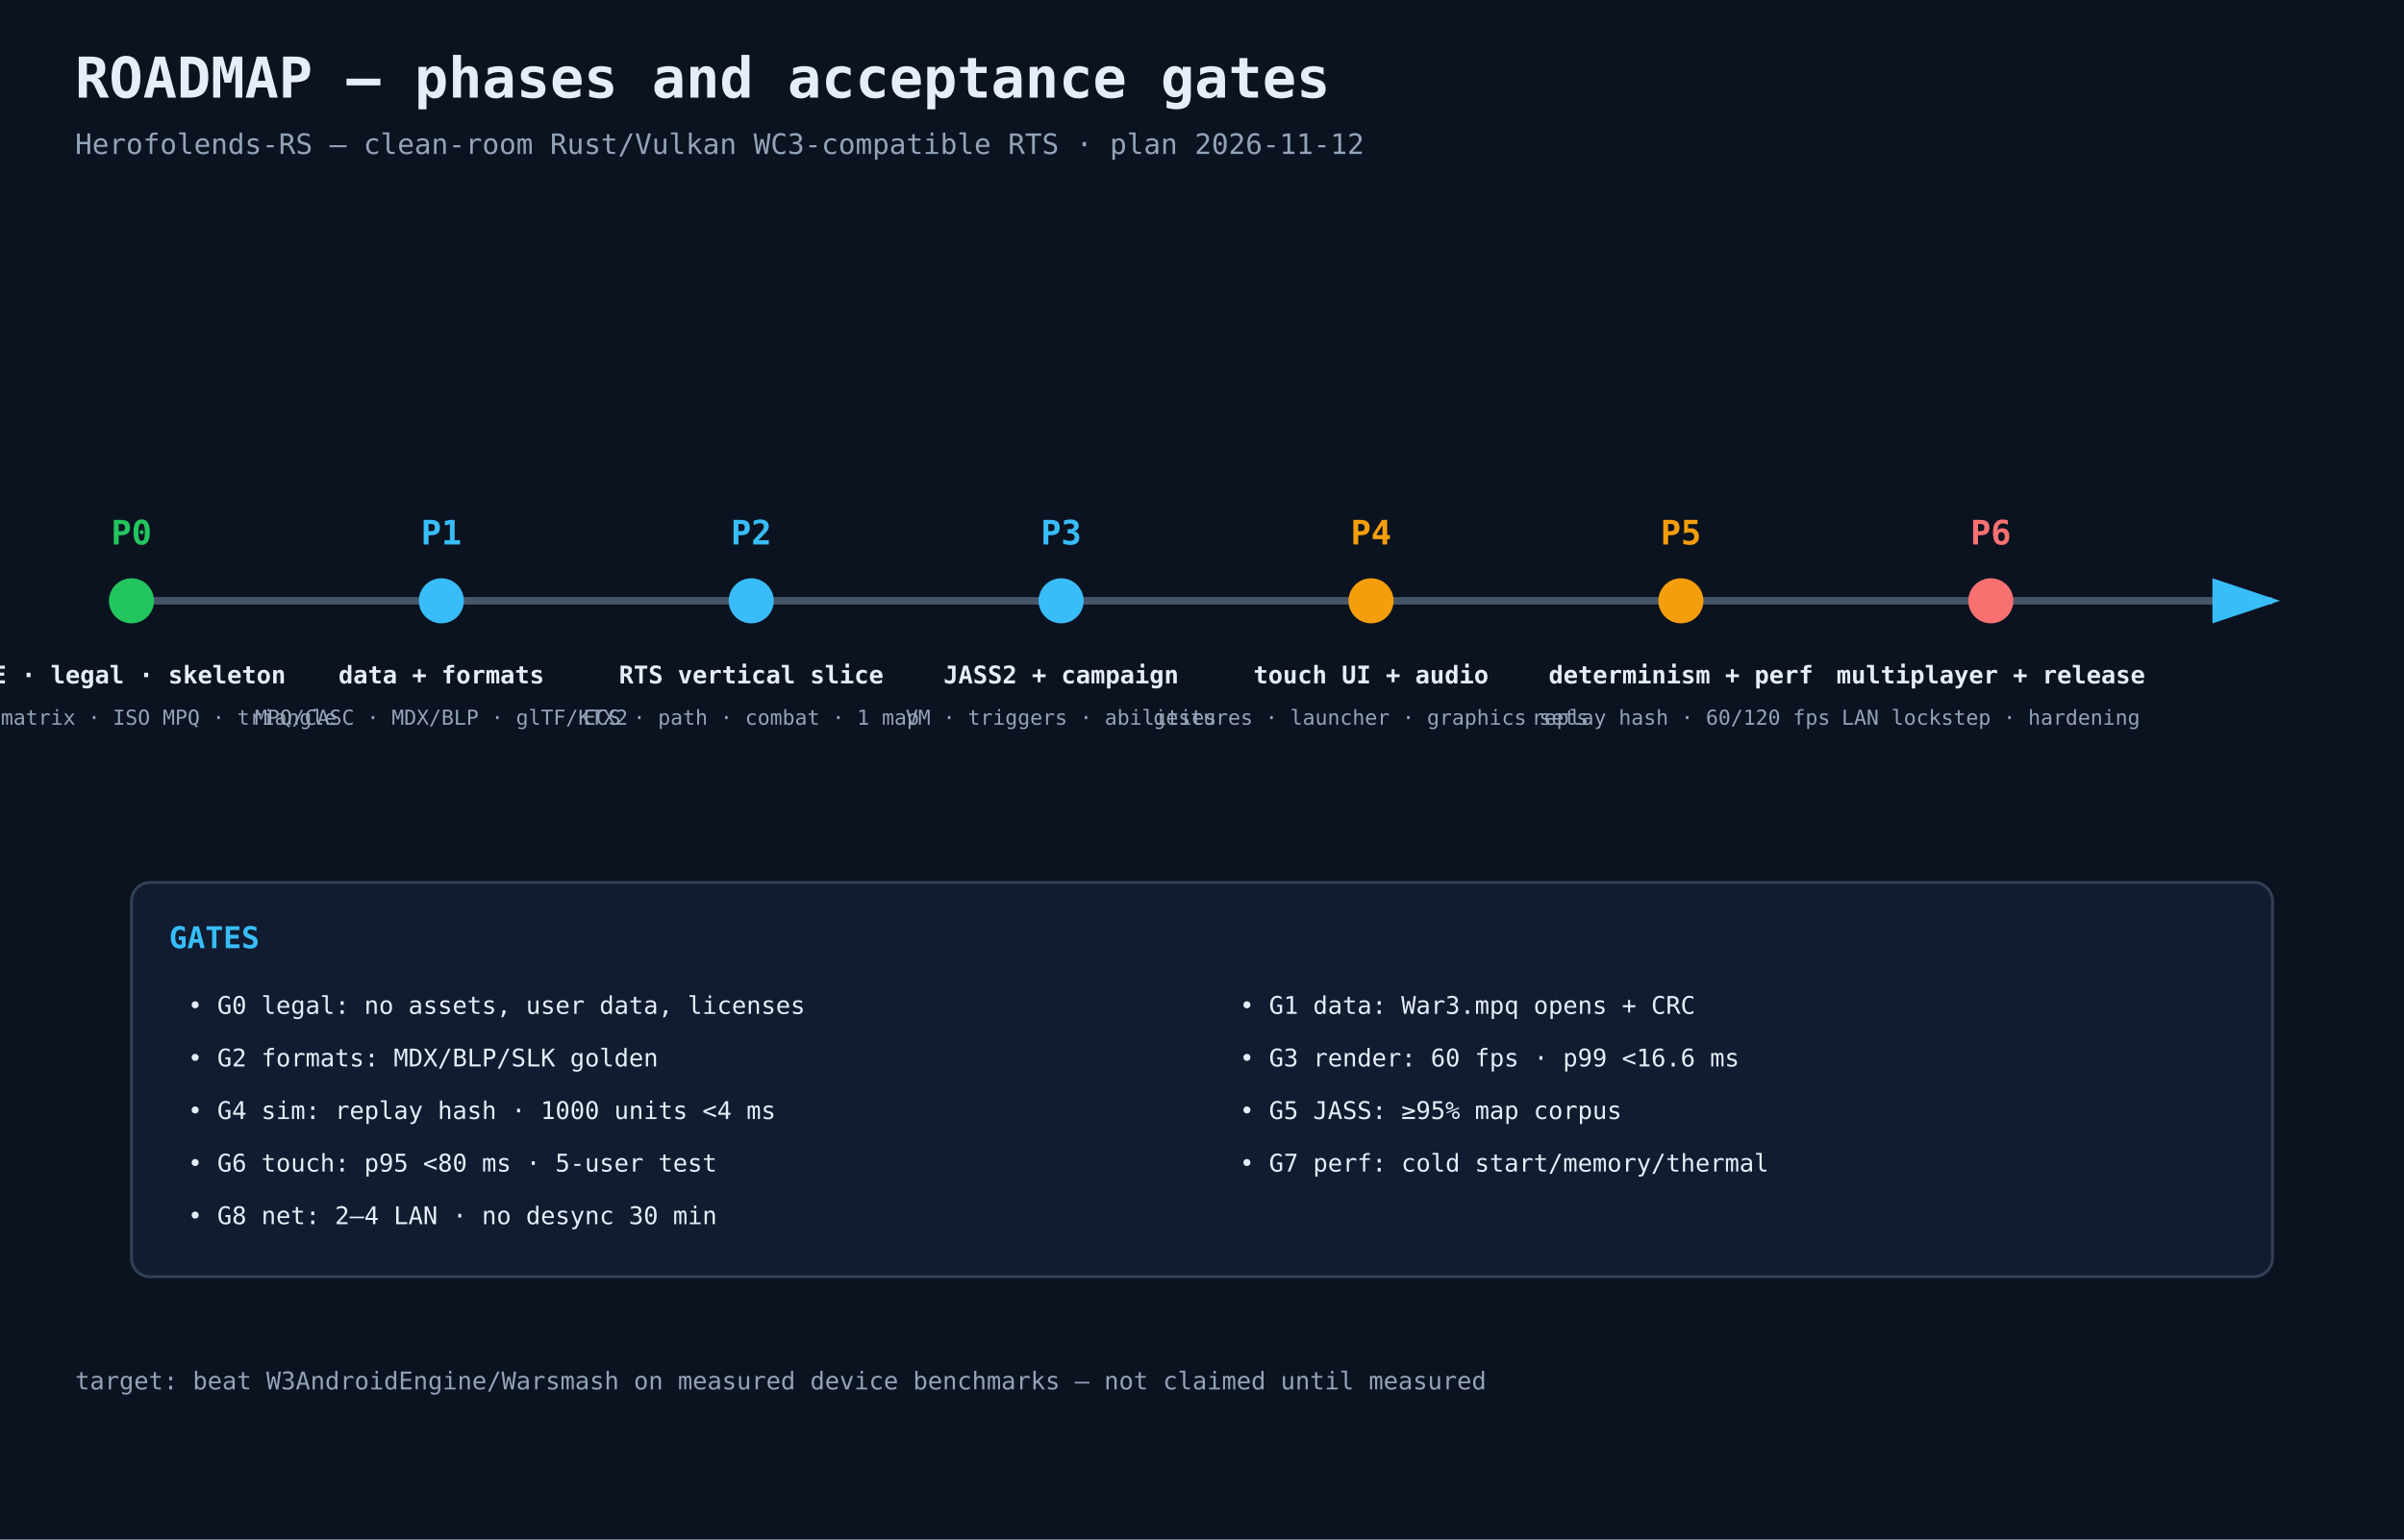
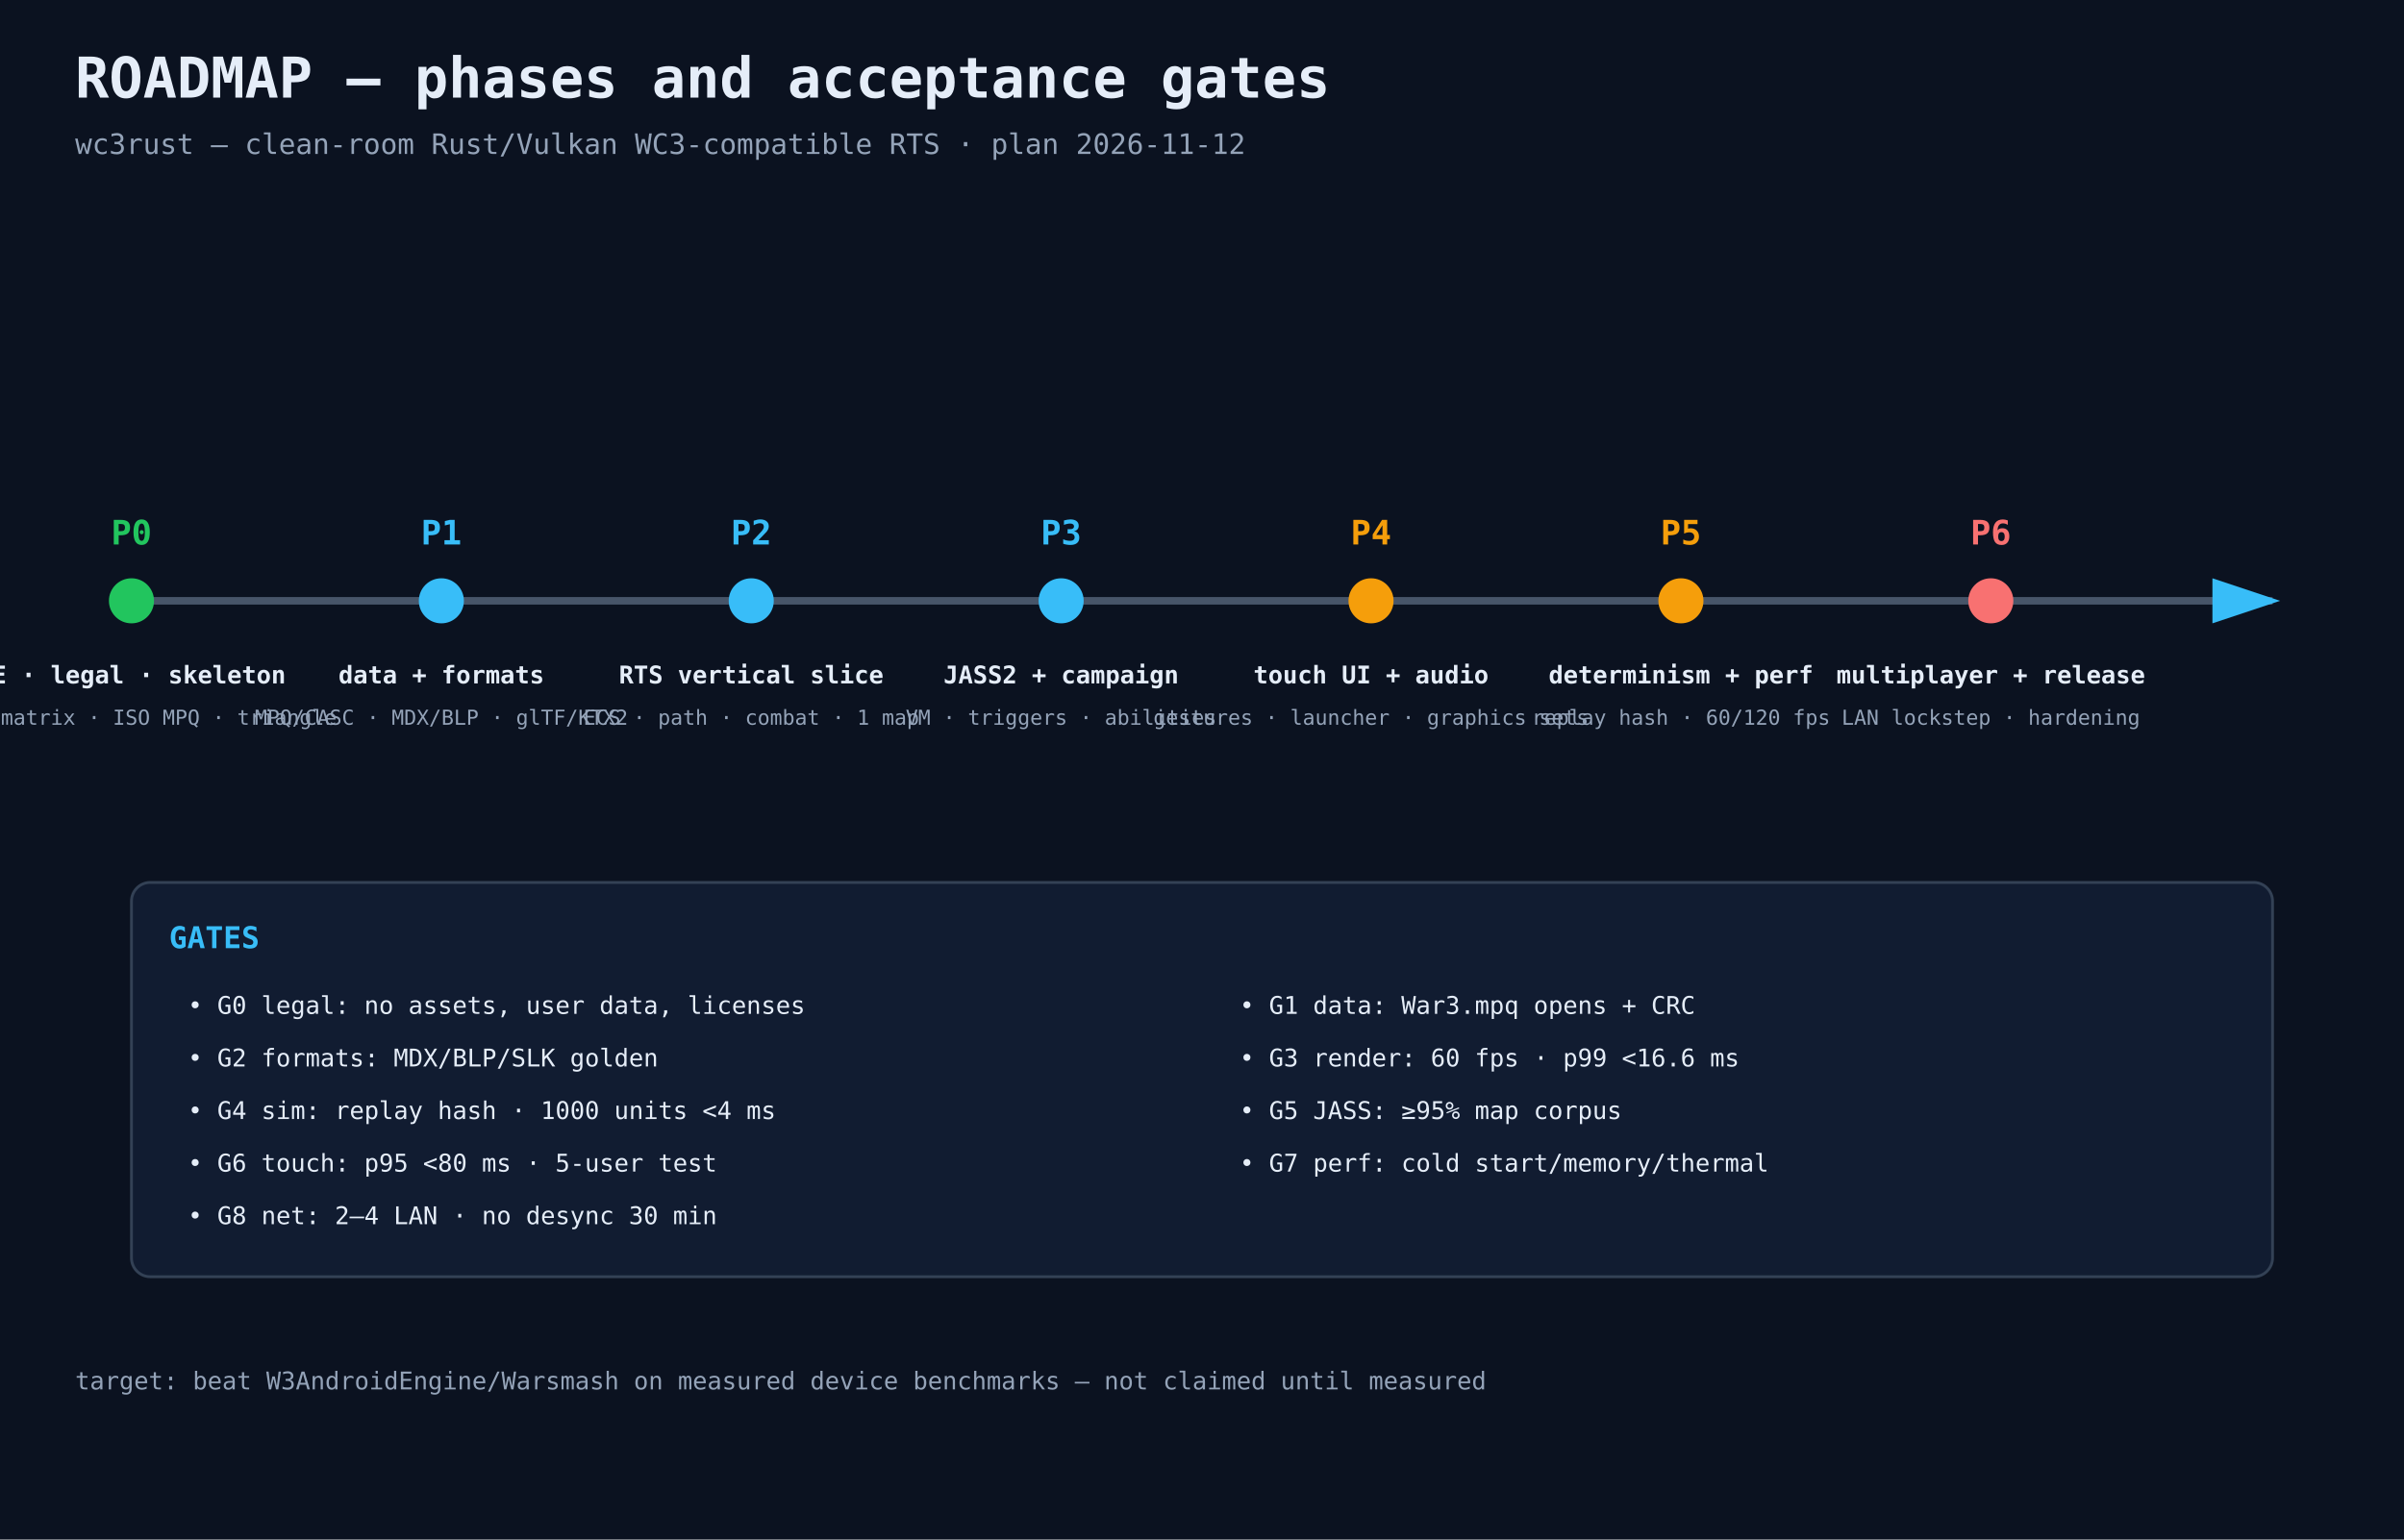
<svg xmlns="http://www.w3.org/2000/svg" width="1280" height="820" viewBox="0 0 1280 820">
  <defs>
    <marker id="arrow" markerWidth="10" markerHeight="10" refX="8" refY="3" orient="auto" markerUnits="strokeWidth">
      <path d="M0,0 L0,6 L9,3 z" fill="#38bdf8" />
    </marker>
  </defs>
  <rect width="100%" height="100%" fill="#0b1220" />
  <text x="40" y="52" font-family="monospace" font-size="30" font-weight="700" fill="#e5edf8" text-anchor="start">ROADMAP — phases and acceptance gates</text>
-   <text x="40" y="82" font-family="monospace" font-size="15" font-weight="400" fill="#94a3b8" text-anchor="start">Herofolends-RS — clean-room Rust/Vulkan WC3-compatible RTS · plan 2026-11-12</text>
+   <text x="40" y="82" font-family="monospace" font-size="15" font-weight="400" fill="#94a3b8" text-anchor="start">wc3rust — clean-room Rust/Vulkan WC3-compatible RTS · plan 2026-11-12</text>
  <line x1="70" y1="320" x2="1210" y2="320" stroke="#475569" stroke-width="4" marker-end="url(#arrow)" />
  <circle cx="70" cy="320" r="12" fill="#22c55e" />
  <text x="70" y="290" font-family="monospace" font-size="18" font-weight="700" fill="#22c55e" text-anchor="middle">P0</text>
  <text x="70" y="364" font-family="monospace" font-size="13" font-weight="700" fill="#e5edf8" text-anchor="middle">RE · legal · skeleton</text>
  <text x="70" y="386" font-family="monospace" font-size="11" font-weight="400" fill="#94a3b8" text-anchor="middle">donor matrix · ISO MPQ · triangle</text>
  <circle cx="235" cy="320" r="12" fill="#38bdf8" />
  <text x="235" y="290" font-family="monospace" font-size="18" font-weight="700" fill="#38bdf8" text-anchor="middle">P1</text>
  <text x="235" y="364" font-family="monospace" font-size="13" font-weight="700" fill="#e5edf8" text-anchor="middle">data + formats</text>
  <text x="235" y="386" font-family="monospace" font-size="11" font-weight="400" fill="#94a3b8" text-anchor="middle">MPQ/CASC · MDX/BLP · glTF/KTX2</text>
  <circle cx="400" cy="320" r="12" fill="#38bdf8" />
  <text x="400" y="290" font-family="monospace" font-size="18" font-weight="700" fill="#38bdf8" text-anchor="middle">P2</text>
  <text x="400" y="364" font-family="monospace" font-size="13" font-weight="700" fill="#e5edf8" text-anchor="middle">RTS vertical slice</text>
  <text x="400" y="386" font-family="monospace" font-size="11" font-weight="400" fill="#94a3b8" text-anchor="middle">ECS · path · combat · 1 map</text>
  <circle cx="565" cy="320" r="12" fill="#38bdf8" />
  <text x="565" y="290" font-family="monospace" font-size="18" font-weight="700" fill="#38bdf8" text-anchor="middle">P3</text>
  <text x="565" y="364" font-family="monospace" font-size="13" font-weight="700" fill="#e5edf8" text-anchor="middle">JASS2 + campaign</text>
  <text x="565" y="386" font-family="monospace" font-size="11" font-weight="400" fill="#94a3b8" text-anchor="middle">VM · triggers · abilities</text>
  <circle cx="730" cy="320" r="12" fill="#f59e0b" />
  <text x="730" y="290" font-family="monospace" font-size="18" font-weight="700" fill="#f59e0b" text-anchor="middle">P4</text>
  <text x="730" y="364" font-family="monospace" font-size="13" font-weight="700" fill="#e5edf8" text-anchor="middle">touch UI + audio</text>
  <text x="730" y="386" font-family="monospace" font-size="11" font-weight="400" fill="#94a3b8" text-anchor="middle">gestures · launcher · graphics sets</text>
  <circle cx="895" cy="320" r="12" fill="#f59e0b" />
  <text x="895" y="290" font-family="monospace" font-size="18" font-weight="700" fill="#f59e0b" text-anchor="middle">P5</text>
  <text x="895" y="364" font-family="monospace" font-size="13" font-weight="700" fill="#e5edf8" text-anchor="middle">determinism + perf</text>
  <text x="895" y="386" font-family="monospace" font-size="11" font-weight="400" fill="#94a3b8" text-anchor="middle">replay hash · 60/120 fps</text>
  <circle cx="1060" cy="320" r="12" fill="#f87171" />
  <text x="1060" y="290" font-family="monospace" font-size="18" font-weight="700" fill="#f87171" text-anchor="middle">P6</text>
  <text x="1060" y="364" font-family="monospace" font-size="13" font-weight="700" fill="#e5edf8" text-anchor="middle">multiplayer + release</text>
  <text x="1060" y="386" font-family="monospace" font-size="11" font-weight="400" fill="#94a3b8" text-anchor="middle">LAN lockstep · hardening</text>
  <rect x="70" y="470" width="1140" height="210" rx="10" fill="#111c31" stroke="#334155" stroke-width="1.5" opacity="1.0" />
  <text x="90" y="505" font-family="monospace" font-size="16" font-weight="700" fill="#38bdf8" text-anchor="start">GATES</text>
  <text x="100" y="540" font-family="monospace" font-size="13" font-weight="400" fill="#e5edf8" text-anchor="start">• G0 legal: no assets, user data, licenses</text>
  <text x="660" y="540" font-family="monospace" font-size="13" font-weight="400" fill="#e5edf8" text-anchor="start">• G1 data: War3.mpq opens + CRC</text>
  <text x="100" y="568" font-family="monospace" font-size="13" font-weight="400" fill="#e5edf8" text-anchor="start">• G2 formats: MDX/BLP/SLK golden</text>
  <text x="660" y="568" font-family="monospace" font-size="13" font-weight="400" fill="#e5edf8" text-anchor="start">• G3 render: 60 fps · p99 &lt;16.6 ms</text>
  <text x="100" y="596" font-family="monospace" font-size="13" font-weight="400" fill="#e5edf8" text-anchor="start">• G4 sim: replay hash · 1000 units &lt;4 ms</text>
  <text x="660" y="596" font-family="monospace" font-size="13" font-weight="400" fill="#e5edf8" text-anchor="start">• G5 JASS: ≥95% map corpus</text>
  <text x="100" y="624" font-family="monospace" font-size="13" font-weight="400" fill="#e5edf8" text-anchor="start">• G6 touch: p95 &lt;80 ms · 5-user test</text>
  <text x="660" y="624" font-family="monospace" font-size="13" font-weight="400" fill="#e5edf8" text-anchor="start">• G7 perf: cold start/memory/thermal</text>
  <text x="100" y="652" font-family="monospace" font-size="13" font-weight="400" fill="#e5edf8" text-anchor="start">• G8 net: 2–4 LAN · no desync 30 min</text>
  <text x="40" y="740" font-family="monospace" font-size="13" font-weight="400" fill="#94a3b8" text-anchor="start">target: beat W3AndroidEngine/Warsmash on measured device benchmarks — not claimed until measured</text>
</svg>
